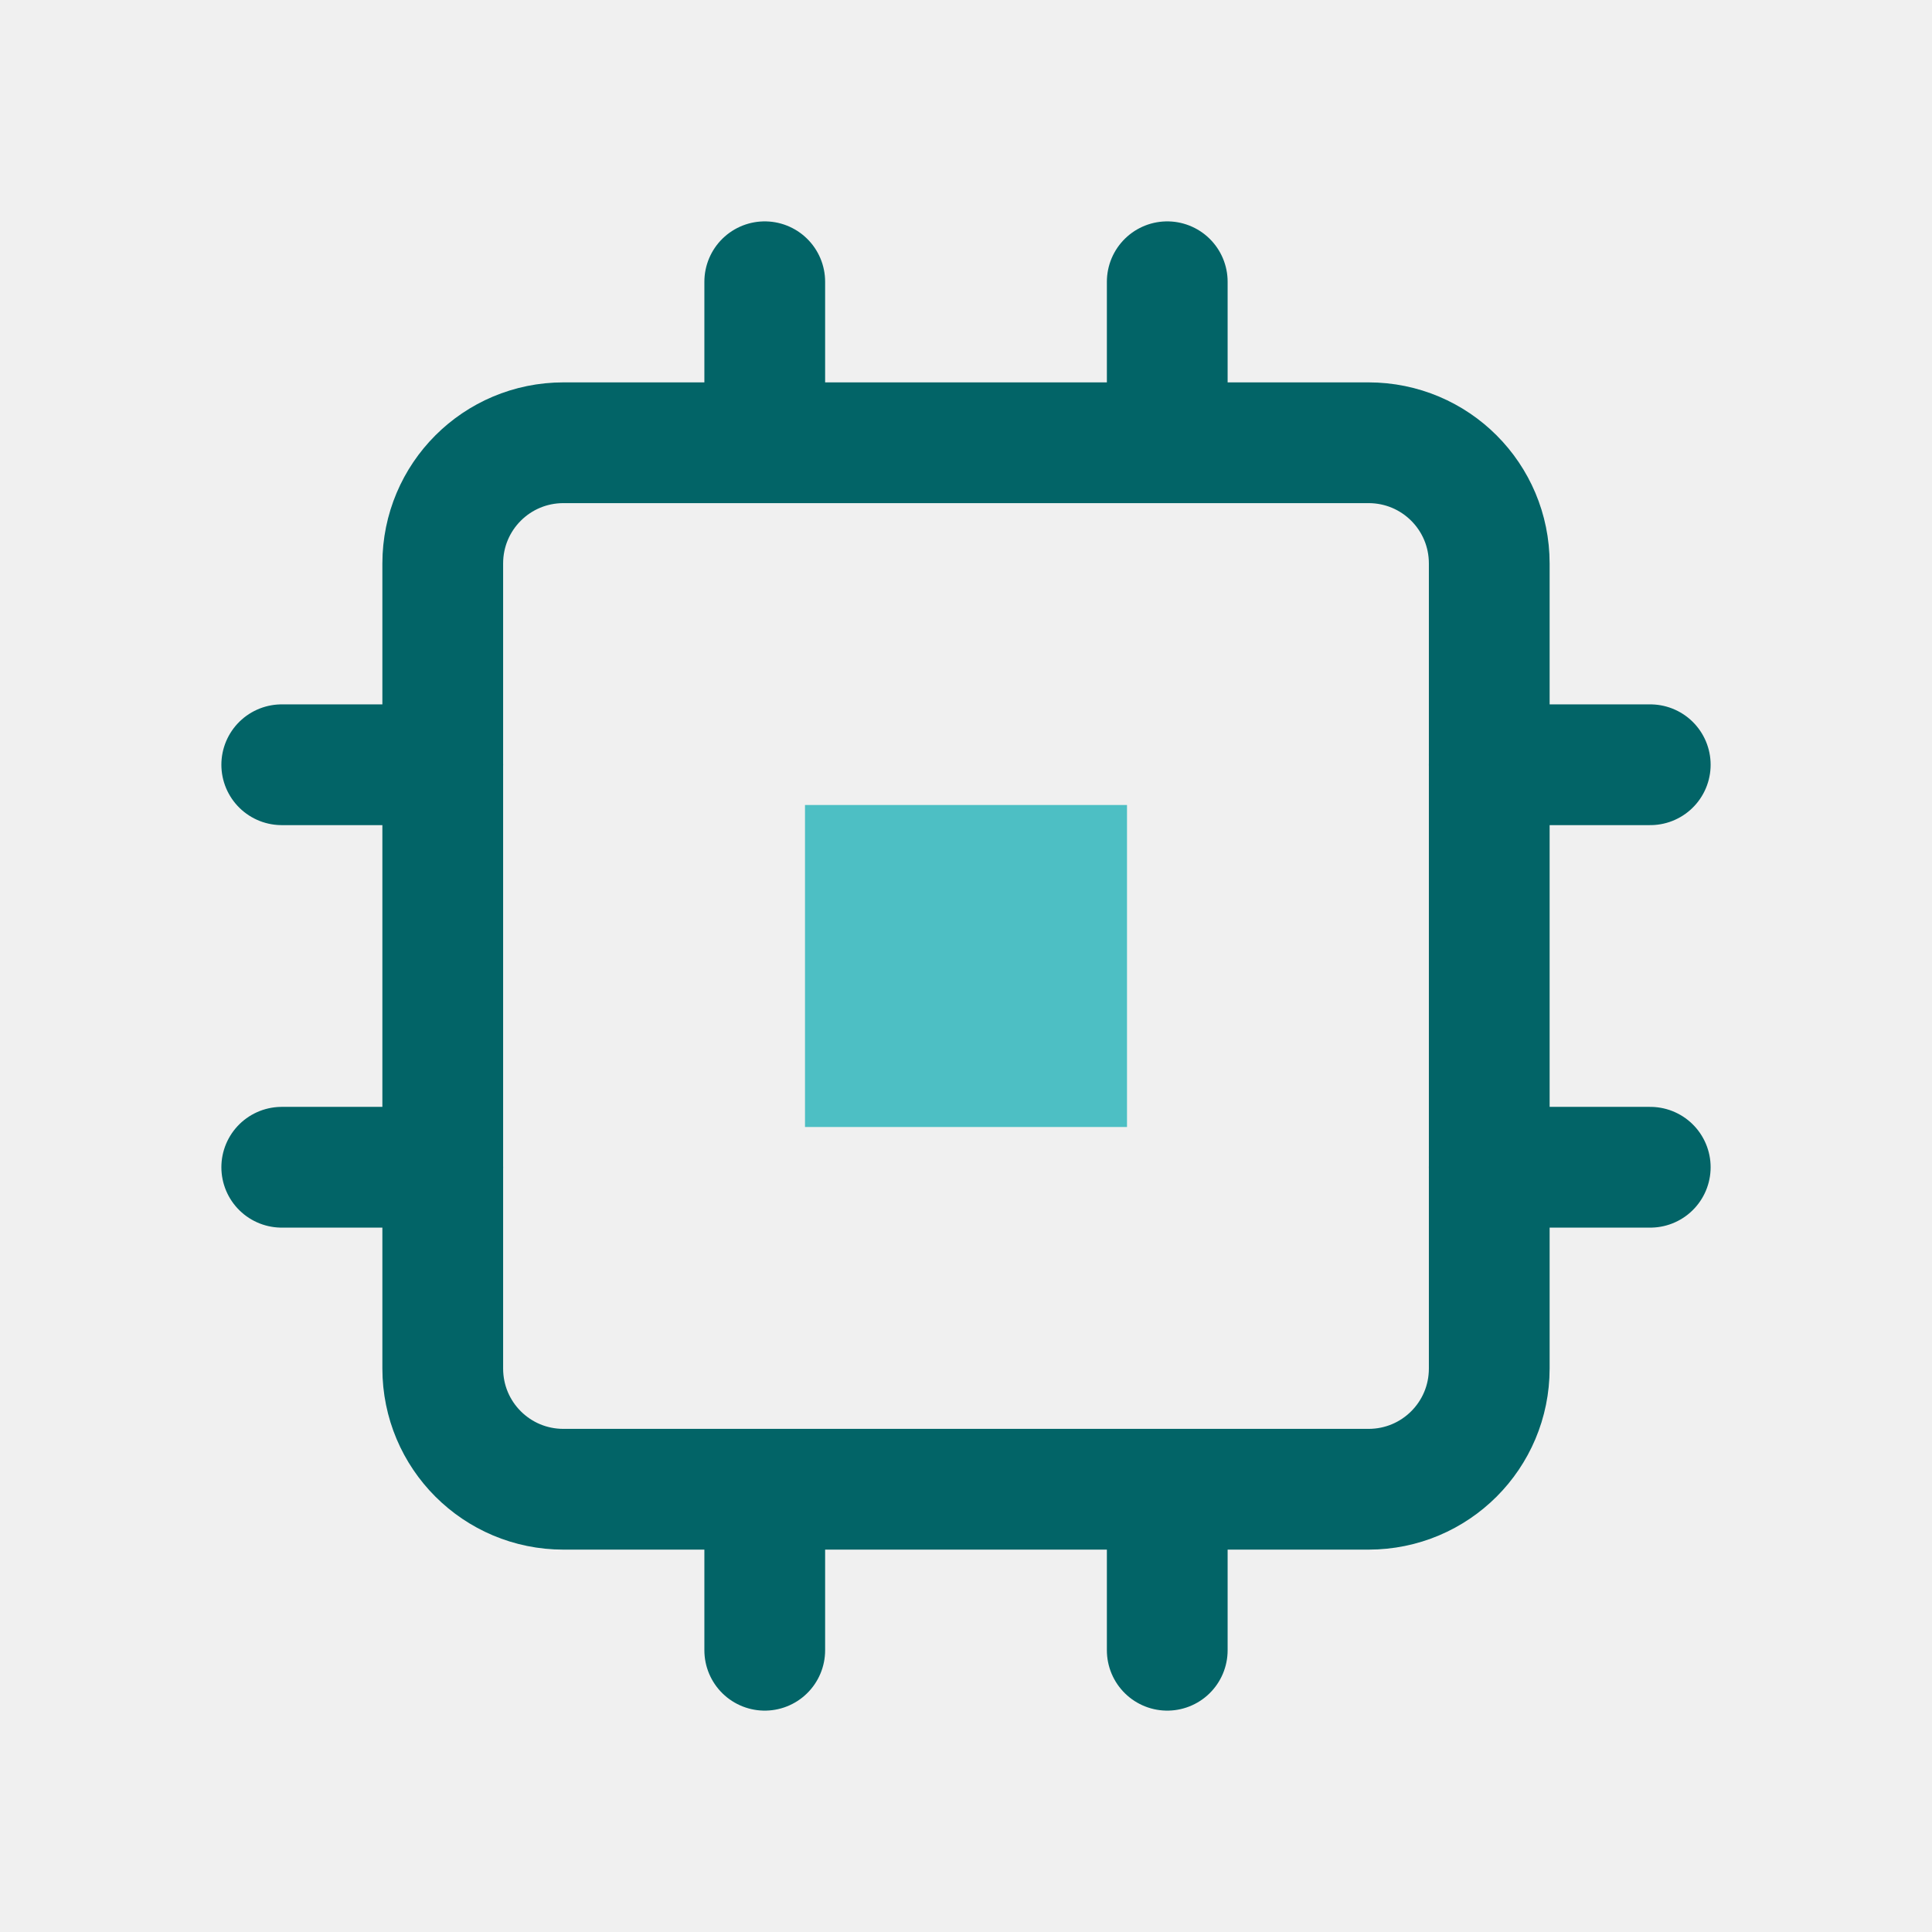
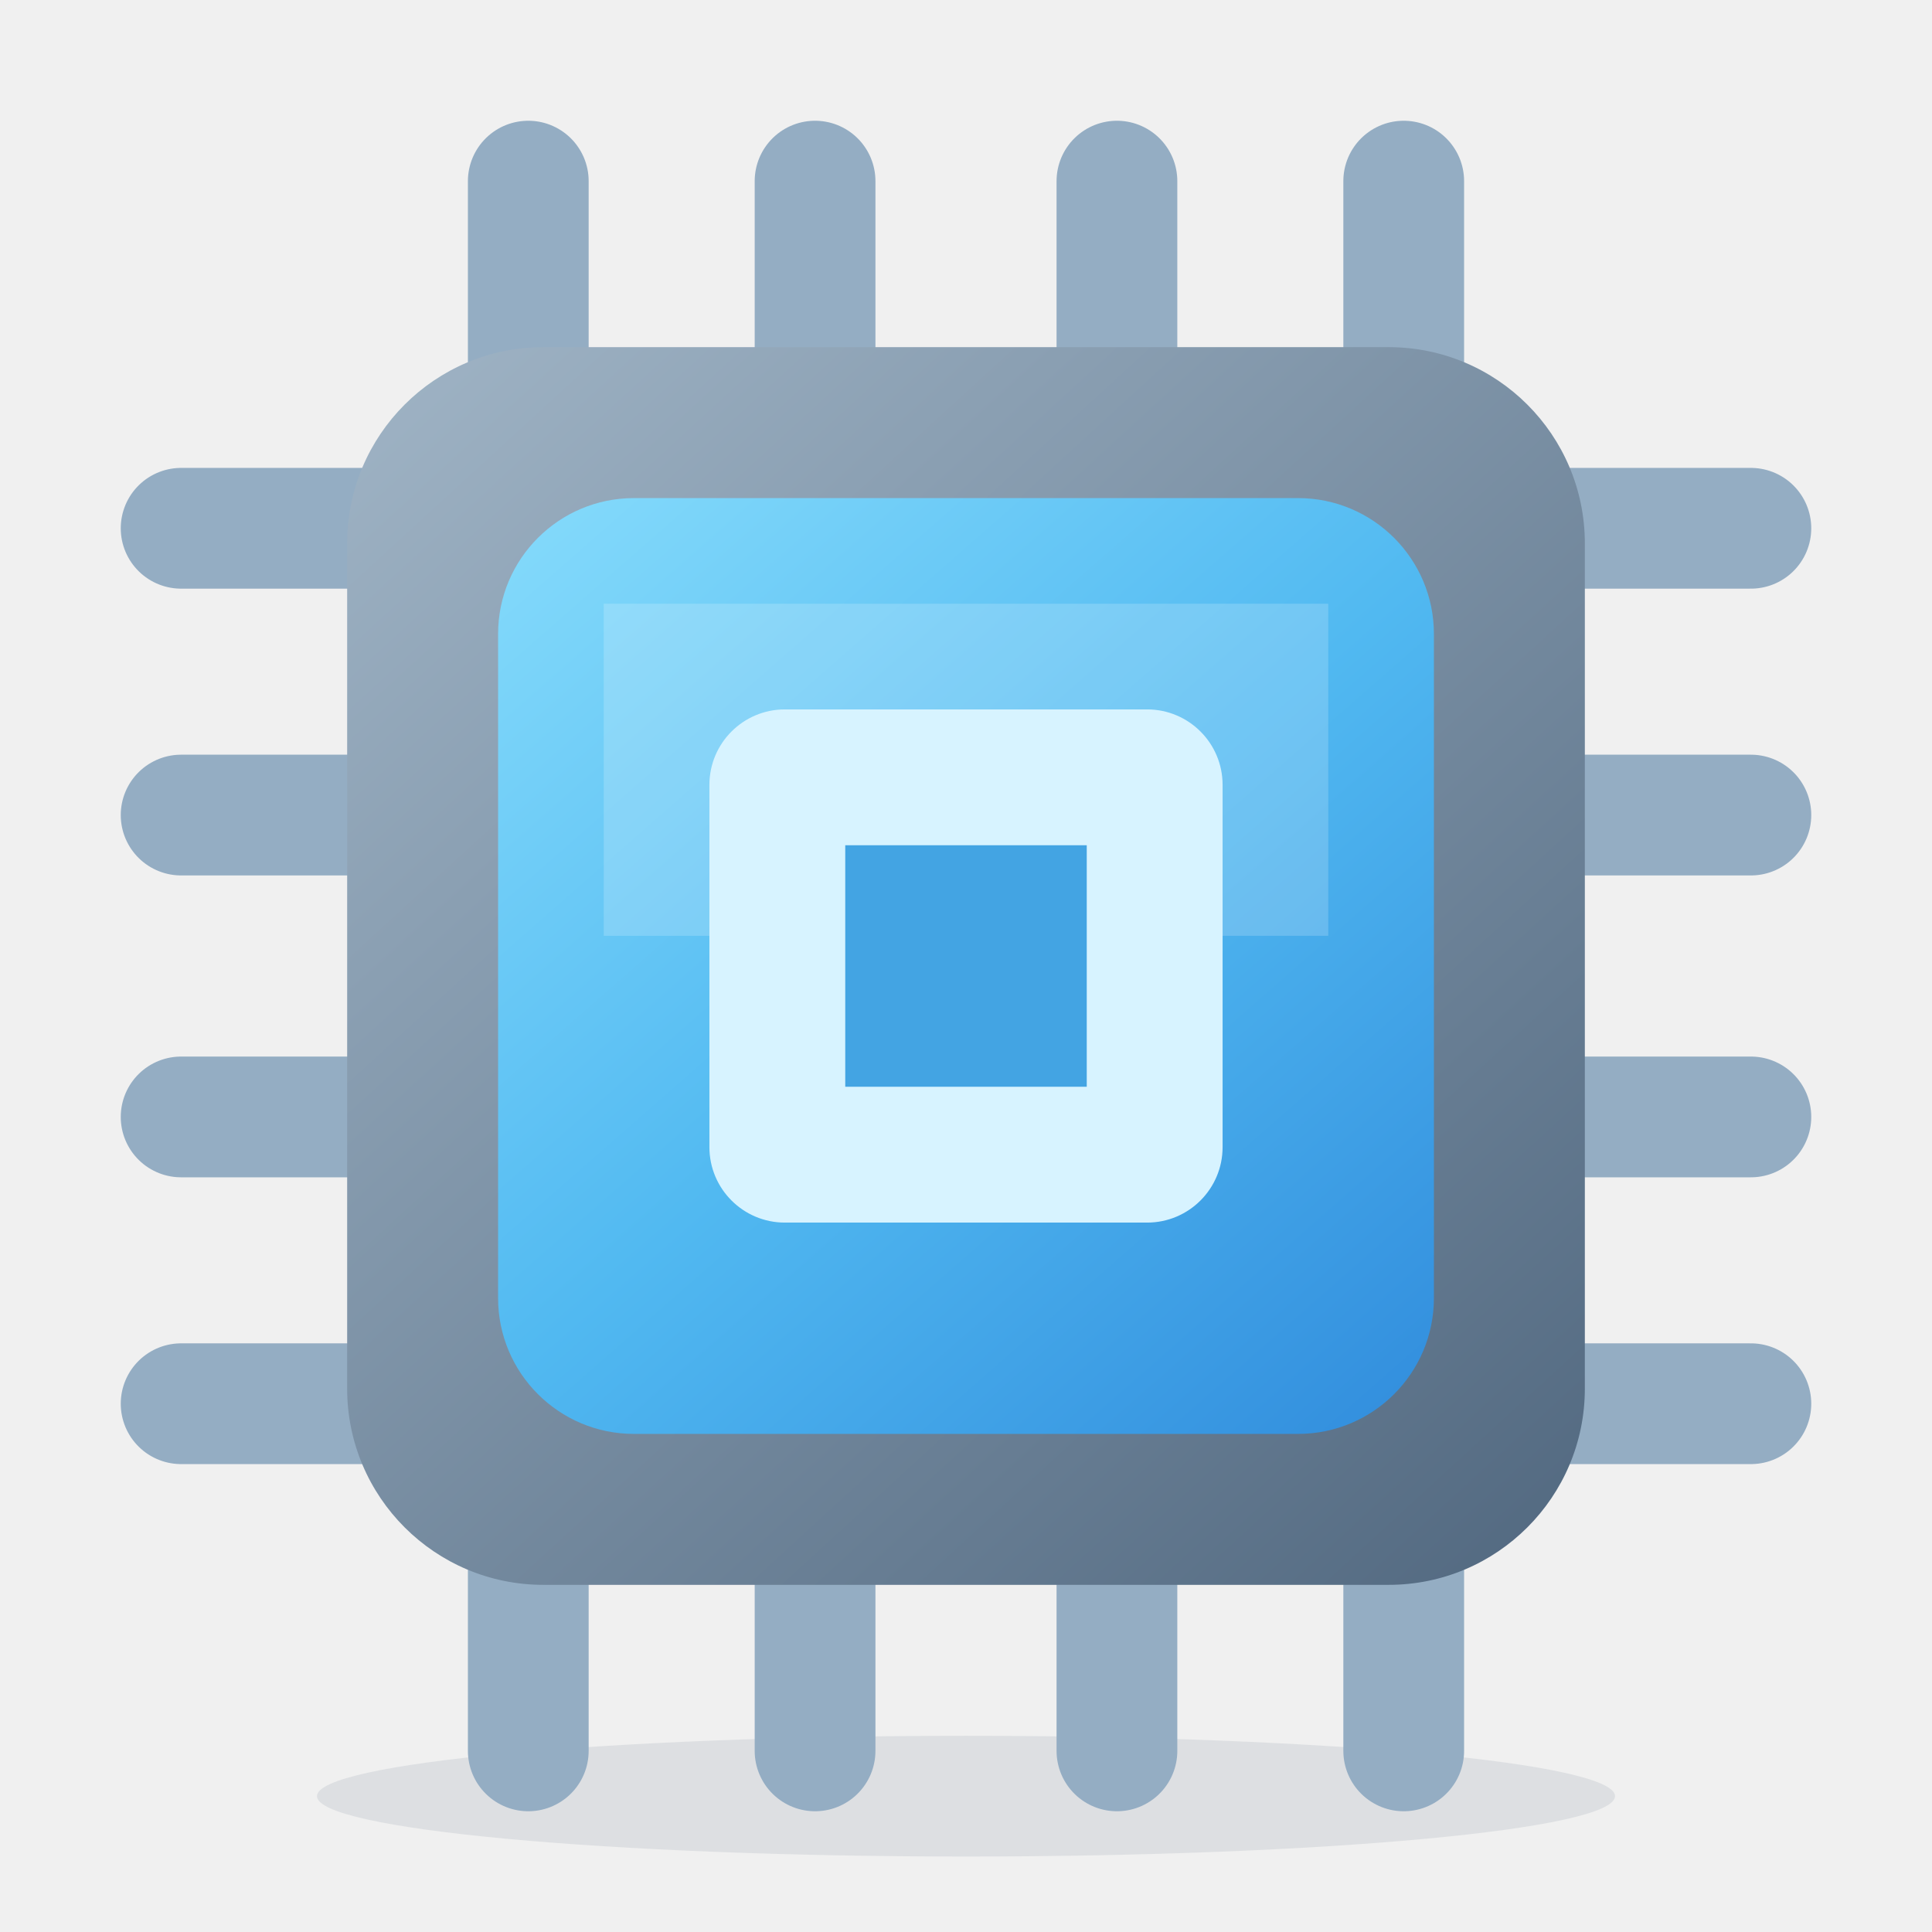
- <svg xmlns="http://www.w3.org/2000/svg" width="24" height="24" viewBox="0 0 24 24" fill="none">
-   <path fill="none" d="M7 5.5H17C17.83 5.5 18.5 6.17 18.5 7V17C18.5 17.83 17.83 18.5 17 18.5H7C6.17 18.5 5.5 17.83 5.5 17V7C5.5 6.17 6.17 5.5 7 5.5Z" stroke="#026467" stroke-width="1.5" stroke-linecap="round" stroke-linejoin="round" />
-   <path fill="none" d="M9.5 3.5V5.5M14.5 3.5V5.5M9.5 18.5V20.5M14.5 18.5V20.5M3.5 9.5H5.5M3.5 14.5H5.5M18.5 9.5H20.5M18.5 14.5H20.5" stroke="#026467" stroke-width="1.5" stroke-linecap="round" stroke-linejoin="round" />
-   <path d="M10 10H14V14H10V10Z" fill="#4DBFC4" />
+ <svg xmlns="http://www.w3.org/2000/svg" viewBox="0 0 128 128" fill="none">
+   <defs>
+     <linearGradient id="a" x1="25" y1="20" x2="103" y2="109" gradientUnits="userSpaceOnUse">
+       <stop stop-color="#98E7FF" />
+       <stop offset=".5" stop-color="#51B9F1" />
+       <stop offset="1" stop-color="#257CD5" />
+     </linearGradient>
+     <linearGradient id="b" x1="30" y1="20" x2="96" y2="110" gradientUnits="userSpaceOnUse">
+       <stop stop-color="#FFFFFF" />
+       <stop offset="1" stop-color="#E5F1FB" />
+     </linearGradient>
+     <linearGradient id="c" x1="20" y1="16" x2="108" y2="112" gradientUnits="userSpaceOnUse">
+       <stop stop-color="#A5B9CA" />
+       <stop offset="1" stop-color="#4C637B" />
+     </linearGradient>
+   </defs>
+   <ellipse cx="64" cy="119" rx="43" ry="4" fill="#233B58" opacity=".09" />
+   <path d="M35 12v17m19-17v17m20-17v17m19-17v17M35 99v17m19-17v17m20-17v17m19-17v17M12 35h17m-17 19h17m-17 20h17m-17 19h17m70-58h17m-17 19h17m-17 20h17m-17 19h17" fill="none" stroke="#94ADC3" stroke-width="8" stroke-linecap="round" stroke-linejoin="round" />
+   <rect x="23" y="23" width="82" height="82" rx="13" fill="url(#c)" />
+   <rect x="33" y="33" width="62" height="62" rx="9" fill="url(#a)" />
+   <path d="M40 40h48v22H40Z" fill="#fff" opacity=".18" />
+   <rect x="47" y="47" width="34" height="34" rx="5" fill="#D7F3FF" />
+   <path d="M56 56h16v16H56Z" fill="#43A4E3" />
</svg>
